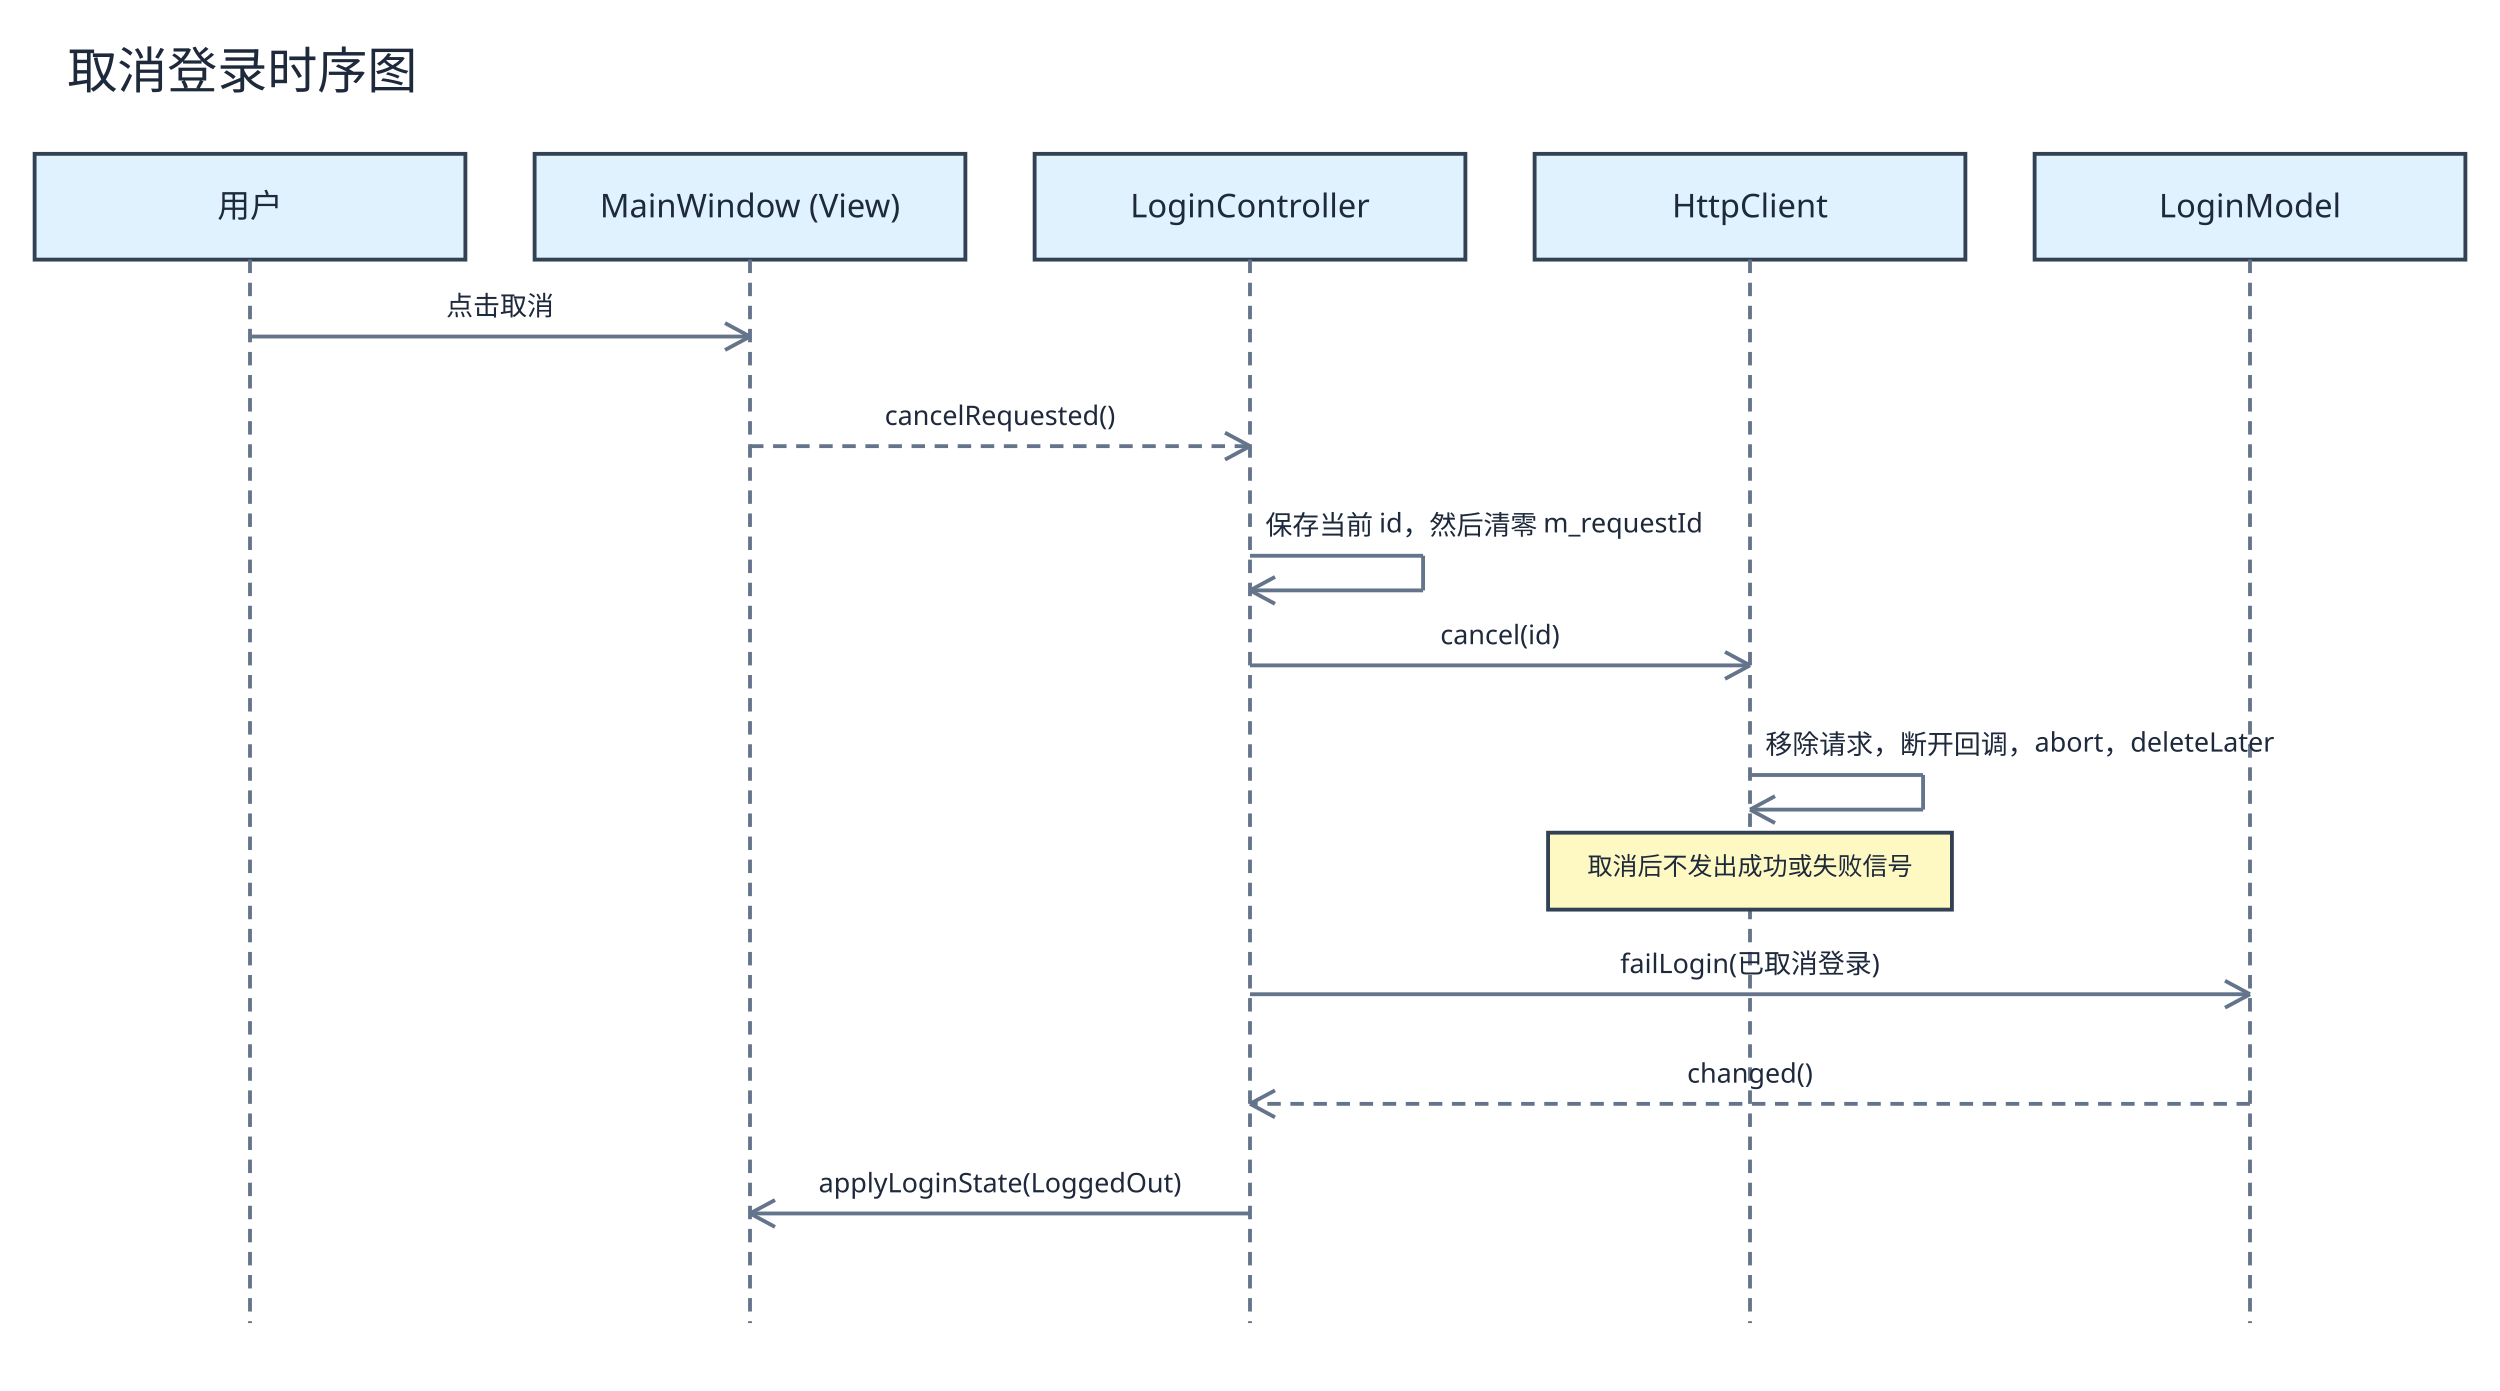
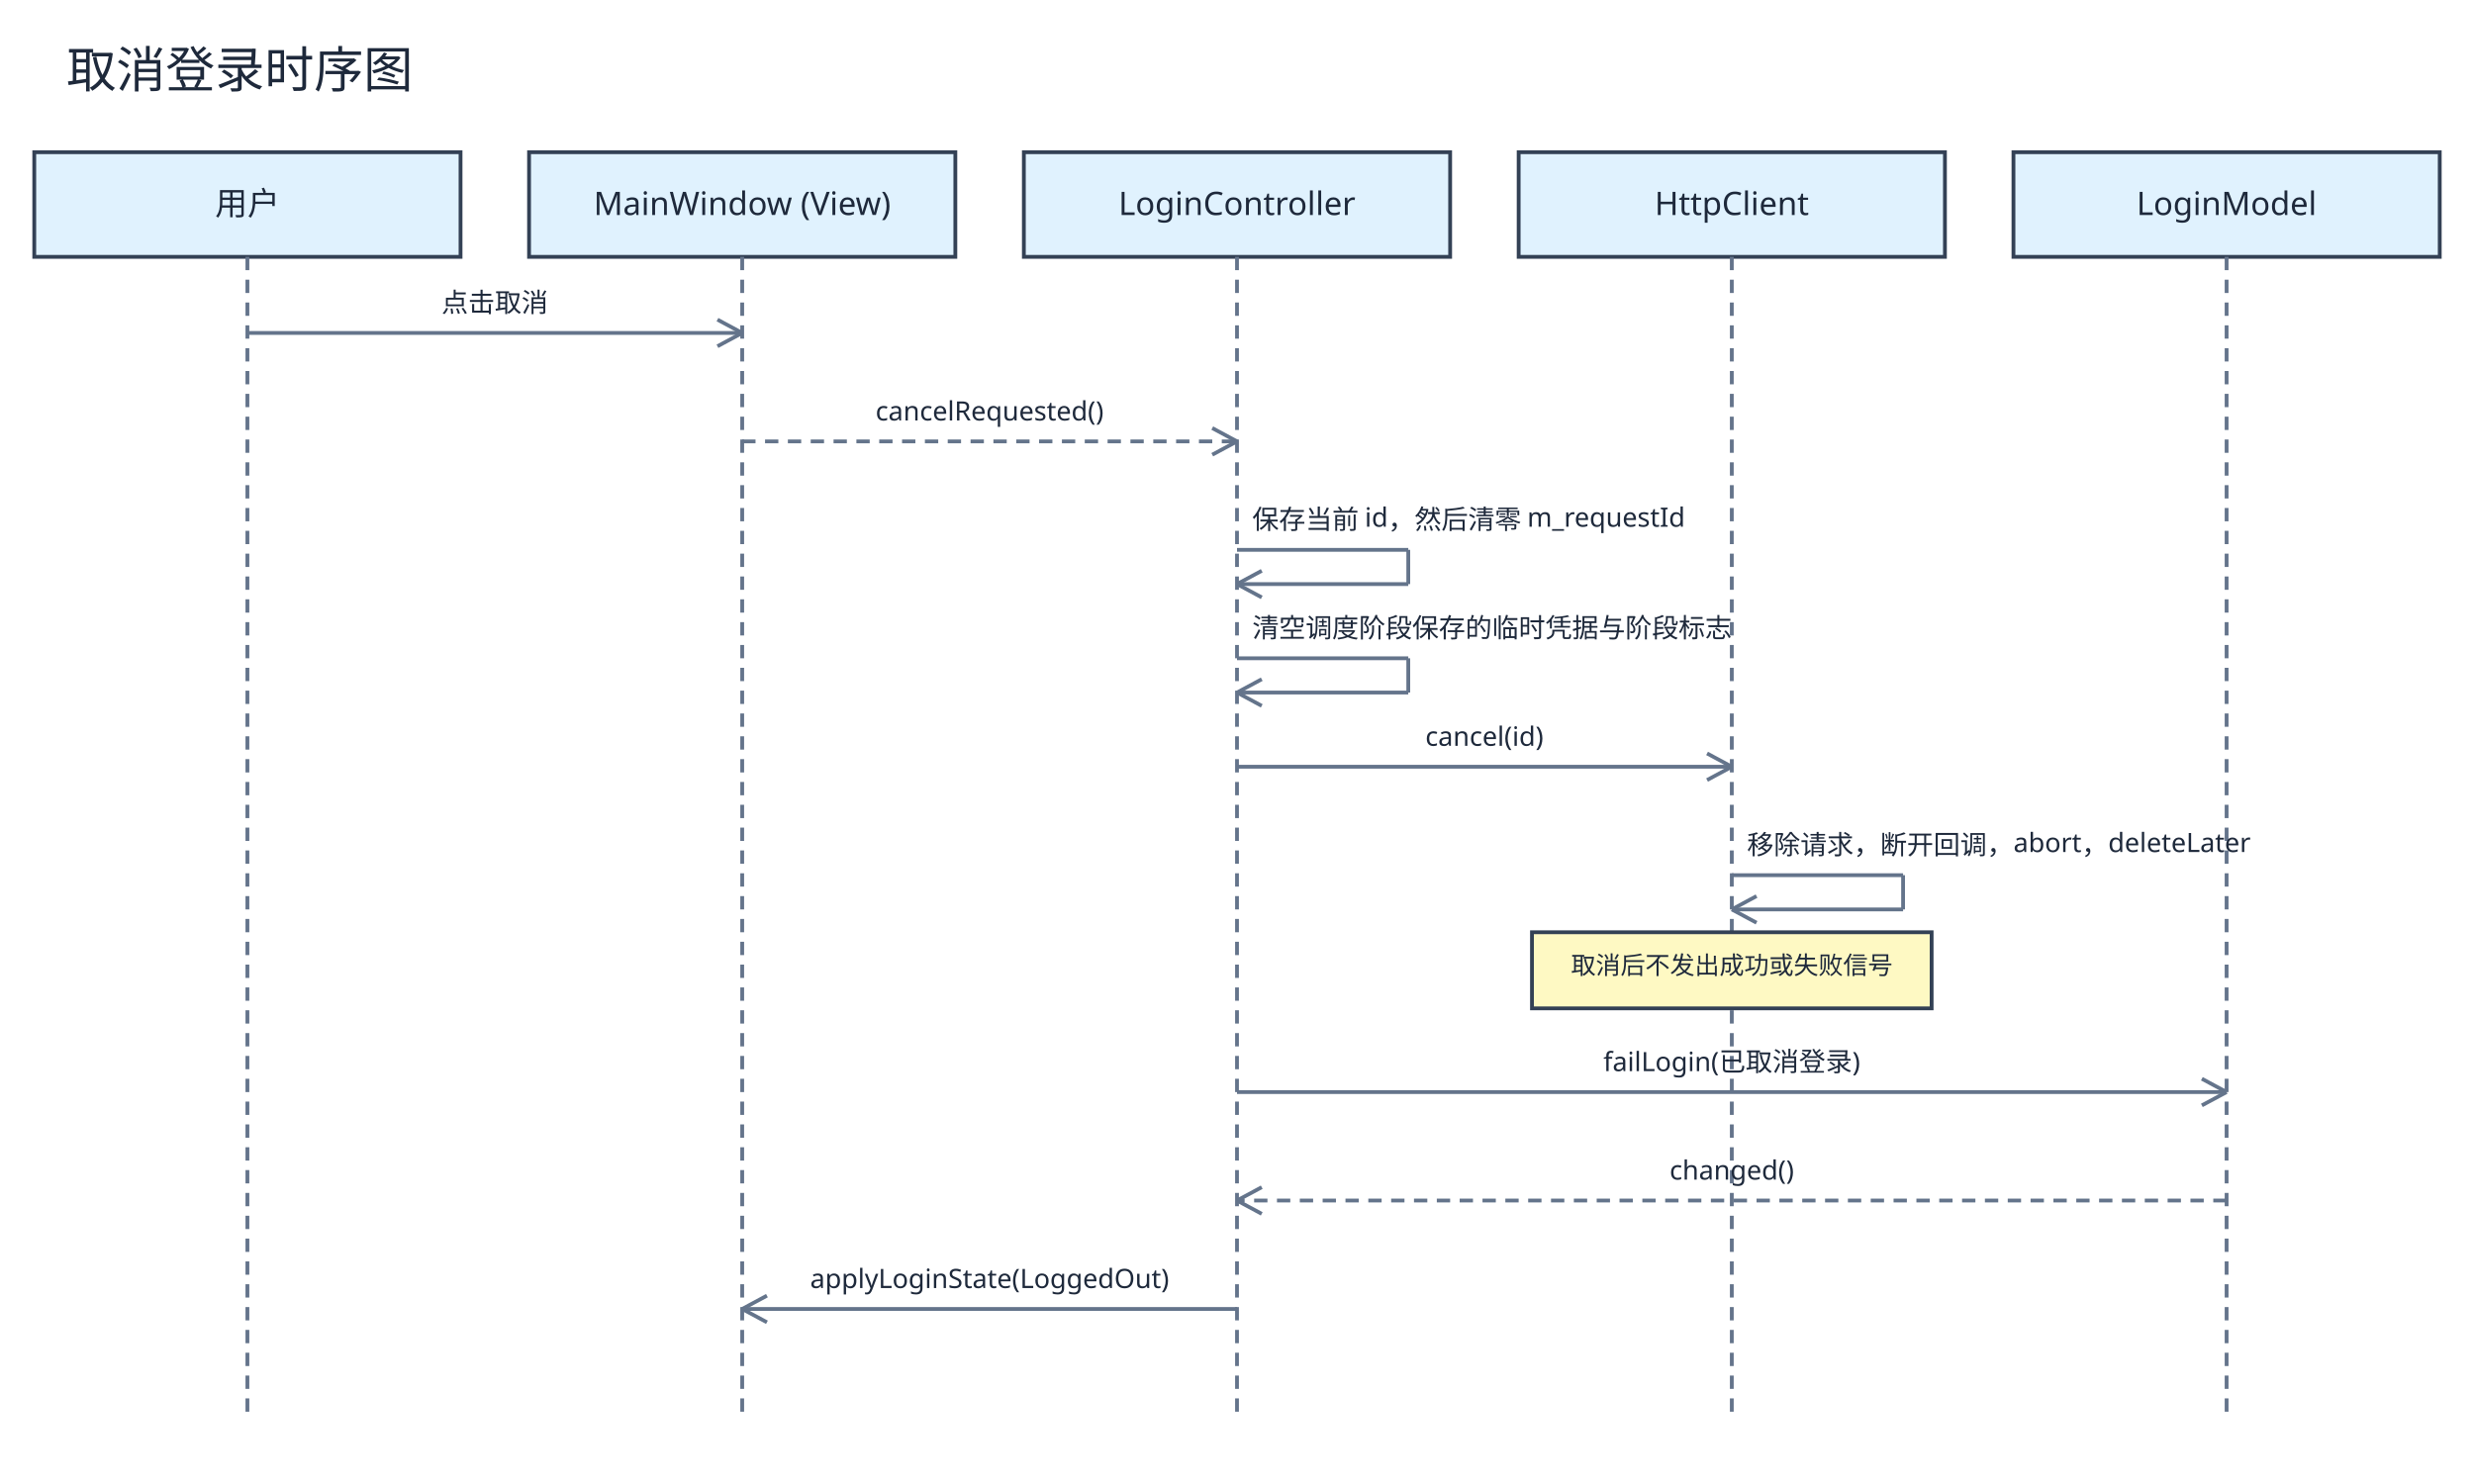
- <svg xmlns="http://www.w3.org/2000/svg" width="1300" height="723" viewBox="0 0 1300 723">
+ <svg xmlns="http://www.w3.org/2000/svg" width="1300" height="780" viewBox="0 0 1300 780">
  <text x="35" y="46" fill="#1e293b" font-family="Microsoft YaHei, sans-serif" font-size="26" text-anchor="start">取消登录时序图</text>
  <rect x="18.0" y="80" width="224" height="55" fill="#e0f2fe" stroke="#334155" stroke-width="2" />
  <text x="130.0" y="113" fill="#1e293b" font-family="Microsoft YaHei, sans-serif" font-size="17" text-anchor="middle">用户</text>
-   <line x1="130.0" y1="135" x2="130.0" y2="688" stroke="#64748b" stroke-width="2" stroke-dasharray="7 5" />
+   <line x1="130.0" y1="135" x2="130.0" y2="745" stroke="#64748b" stroke-width="2" stroke-dasharray="7 5" />
  <rect x="278.0" y="80" width="224" height="55" fill="#e0f2fe" stroke="#334155" stroke-width="2" />
  <text x="390.0" y="113" fill="#1e293b" font-family="Microsoft YaHei, sans-serif" font-size="17" text-anchor="middle">MainWindow (View)</text>
-   <line x1="390.0" y1="135" x2="390.0" y2="688" stroke="#64748b" stroke-width="2" stroke-dasharray="7 5" />
+   <line x1="390.0" y1="135" x2="390.0" y2="745" stroke="#64748b" stroke-width="2" stroke-dasharray="7 5" />
  <rect x="538.0" y="80" width="224" height="55" fill="#e0f2fe" stroke="#334155" stroke-width="2" />
  <text x="650.0" y="113" fill="#1e293b" font-family="Microsoft YaHei, sans-serif" font-size="17" text-anchor="middle">LoginController</text>
-   <line x1="650.0" y1="135" x2="650.0" y2="688" stroke="#64748b" stroke-width="2" stroke-dasharray="7 5" />
+   <line x1="650.0" y1="135" x2="650.0" y2="745" stroke="#64748b" stroke-width="2" stroke-dasharray="7 5" />
  <rect x="798.0" y="80" width="224" height="55" fill="#e0f2fe" stroke="#334155" stroke-width="2" />
  <text x="910.0" y="113" fill="#1e293b" font-family="Microsoft YaHei, sans-serif" font-size="17" text-anchor="middle">HttpClient</text>
-   <line x1="910.0" y1="135" x2="910.0" y2="688" stroke="#64748b" stroke-width="2" stroke-dasharray="7 5" />
+   <line x1="910.0" y1="135" x2="910.0" y2="745" stroke="#64748b" stroke-width="2" stroke-dasharray="7 5" />
  <rect x="1058.0" y="80" width="224" height="55" fill="#e0f2fe" stroke="#334155" stroke-width="2" />
  <text x="1170.0" y="113" fill="#1e293b" font-family="Microsoft YaHei, sans-serif" font-size="17" text-anchor="middle">LoginModel</text>
-   <line x1="1170.0" y1="135" x2="1170.0" y2="688" stroke="#64748b" stroke-width="2" stroke-dasharray="7 5" />
+   <line x1="1170.0" y1="135" x2="1170.0" y2="745" stroke="#64748b" stroke-width="2" stroke-dasharray="7 5" />
  <line x1="130.0" y1="175" x2="390.0" y2="175" stroke="#64748b" stroke-width="2" />
  <line x1="390.0" y1="175" x2="377.0" y2="182.0" stroke="#64748b" stroke-width="2" />
  <line x1="390.0" y1="175" x2="377.0" y2="168.0" stroke="#64748b" stroke-width="2" />
  <text x="260.0" y="164" fill="#1e293b" font-family="Microsoft YaHei, sans-serif" font-size="14" text-anchor="middle">点击取消</text>
  <line x1="390.0" y1="232" x2="650.0" y2="232" stroke="#64748b" stroke-width="2" stroke-dasharray="7 5" />
  <line x1="650.0" y1="232" x2="637.0" y2="239.0" stroke="#64748b" stroke-width="2" />
  <line x1="650.0" y1="232" x2="637.0" y2="225.0" stroke="#64748b" stroke-width="2" />
  <text x="520.0" y="221" fill="#1e293b" font-family="Microsoft YaHei, sans-serif" font-size="14" text-anchor="middle">cancelRequested()</text>
  <line x1="650.0" y1="289" x2="740.0" y2="289" stroke="#64748b" stroke-width="2" />
  <line x1="740.0" y1="289" x2="740.0" y2="307" stroke="#64748b" stroke-width="2" />
  <line x1="740.0" y1="307" x2="650.0" y2="307" stroke="#64748b" stroke-width="2" />
  <line x1="650.0" y1="307" x2="663.0" y2="300.0" stroke="#64748b" stroke-width="2" />
  <line x1="650.0" y1="307" x2="663.0" y2="314.0" stroke="#64748b" stroke-width="2" />
  <text x="658.0" y="278" fill="#1e293b" font-family="Microsoft YaHei, sans-serif" font-size="14" text-anchor="start">保存当前 id，然后清零 m_requestId</text>
-   <line x1="650.0" y1="346" x2="910.0" y2="346" stroke="#64748b" stroke-width="2" />
-   <line x1="910.0" y1="346" x2="897.0" y2="353.0" stroke="#64748b" stroke-width="2" />
-   <line x1="910.0" y1="346" x2="897.0" y2="339.0" stroke="#64748b" stroke-width="2" />
-   <text x="780.0" y="335" fill="#1e293b" font-family="Microsoft YaHei, sans-serif" font-size="14" text-anchor="middle">cancel(id)</text>
-   <line x1="910.0" y1="403" x2="1000.0" y2="403" stroke="#64748b" stroke-width="2" />
-   <line x1="1000.0" y1="403" x2="1000.0" y2="421" stroke="#64748b" stroke-width="2" />
-   <line x1="1000.0" y1="421" x2="910.0" y2="421" stroke="#64748b" stroke-width="2" />
-   <line x1="910.0" y1="421" x2="923.0" y2="414.0" stroke="#64748b" stroke-width="2" />
-   <line x1="910.0" y1="421" x2="923.0" y2="428.0" stroke="#64748b" stroke-width="2" />
-   <text x="918.0" y="392" fill="#1e293b" font-family="Microsoft YaHei, sans-serif" font-size="14" text-anchor="start">移除请求，断开回调，abort，deleteLater</text>
-   <rect x="805.0" y="433" width="210.0" height="40" fill="#fef9c3" stroke="#334155" stroke-width="2" />
-   <text x="910.0" y="455" fill="#1e293b" font-family="Microsoft YaHei, sans-serif" font-size="13" text-anchor="middle">取消后不发出成功或失败信号</text>
-   <line x1="650.0" y1="517" x2="1170.0" y2="517" stroke="#64748b" stroke-width="2" />
-   <line x1="1170.0" y1="517" x2="1157.0" y2="524.0" stroke="#64748b" stroke-width="2" />
-   <line x1="1170.0" y1="517" x2="1157.0" y2="510.0" stroke="#64748b" stroke-width="2" />
-   <text x="910.0" y="506" fill="#1e293b" font-family="Microsoft YaHei, sans-serif" font-size="14" text-anchor="middle">failLogin(已取消登录)</text>
-   <line x1="1170.0" y1="574" x2="650.0" y2="574" stroke="#64748b" stroke-width="2" stroke-dasharray="7 5" />
-   <line x1="650.0" y1="574" x2="663.0" y2="567.0" stroke="#64748b" stroke-width="2" />
-   <line x1="650.0" y1="574" x2="663.0" y2="581.0" stroke="#64748b" stroke-width="2" />
-   <text x="910.0" y="563" fill="#1e293b" font-family="Microsoft YaHei, sans-serif" font-size="14" text-anchor="middle">changed()</text>
-   <line x1="650.0" y1="631" x2="390.0" y2="631" stroke="#64748b" stroke-width="2" />
-   <line x1="390.0" y1="631" x2="403.0" y2="624.0" stroke="#64748b" stroke-width="2" />
-   <line x1="390.0" y1="631" x2="403.0" y2="638.0" stroke="#64748b" stroke-width="2" />
-   <text x="520.0" y="620" fill="#1e293b" font-family="Microsoft YaHei, sans-serif" font-size="14" text-anchor="middle">applyLoginState(LoggedOut)</text>
+   <line x1="650.0" y1="346" x2="740.0" y2="346" stroke="#64748b" stroke-width="2" />
+   <line x1="740.0" y1="346" x2="740.0" y2="364" stroke="#64748b" stroke-width="2" />
+   <line x1="740.0" y1="364" x2="650.0" y2="364" stroke="#64748b" stroke-width="2" />
+   <line x1="650.0" y1="364" x2="663.0" y2="357.0" stroke="#64748b" stroke-width="2" />
+   <line x1="650.0" y1="364" x2="663.0" y2="371.0" stroke="#64748b" stroke-width="2" />
+   <text x="658.0" y="335" fill="#1e293b" font-family="Microsoft YaHei, sans-serif" font-size="14" text-anchor="start">清空调度阶段保存的临时凭据与阶段标志</text>
+   <line x1="650.0" y1="403" x2="910.0" y2="403" stroke="#64748b" stroke-width="2" />
+   <line x1="910.0" y1="403" x2="897.0" y2="410.0" stroke="#64748b" stroke-width="2" />
+   <line x1="910.0" y1="403" x2="897.0" y2="396.0" stroke="#64748b" stroke-width="2" />
+   <text x="780.0" y="392" fill="#1e293b" font-family="Microsoft YaHei, sans-serif" font-size="14" text-anchor="middle">cancel(id)</text>
+   <line x1="910.0" y1="460" x2="1000.0" y2="460" stroke="#64748b" stroke-width="2" />
+   <line x1="1000.0" y1="460" x2="1000.0" y2="478" stroke="#64748b" stroke-width="2" />
+   <line x1="1000.0" y1="478" x2="910.0" y2="478" stroke="#64748b" stroke-width="2" />
+   <line x1="910.0" y1="478" x2="923.0" y2="471.0" stroke="#64748b" stroke-width="2" />
+   <line x1="910.0" y1="478" x2="923.0" y2="485.0" stroke="#64748b" stroke-width="2" />
+   <text x="918.0" y="449" fill="#1e293b" font-family="Microsoft YaHei, sans-serif" font-size="14" text-anchor="start">移除请求，断开回调，abort，deleteLater</text>
+   <rect x="805.0" y="490" width="210.0" height="40" fill="#fef9c3" stroke="#334155" stroke-width="2" />
+   <text x="910.0" y="512" fill="#1e293b" font-family="Microsoft YaHei, sans-serif" font-size="13" text-anchor="middle">取消后不发出成功或失败信号</text>
+   <line x1="650.0" y1="574" x2="1170.0" y2="574" stroke="#64748b" stroke-width="2" />
+   <line x1="1170.0" y1="574" x2="1157.0" y2="581.0" stroke="#64748b" stroke-width="2" />
+   <line x1="1170.0" y1="574" x2="1157.0" y2="567.0" stroke="#64748b" stroke-width="2" />
+   <text x="910.0" y="563" fill="#1e293b" font-family="Microsoft YaHei, sans-serif" font-size="14" text-anchor="middle">failLogin(已取消登录)</text>
+   <line x1="1170.0" y1="631" x2="650.0" y2="631" stroke="#64748b" stroke-width="2" stroke-dasharray="7 5" />
+   <line x1="650.0" y1="631" x2="663.0" y2="624.0" stroke="#64748b" stroke-width="2" />
+   <line x1="650.0" y1="631" x2="663.0" y2="638.0" stroke="#64748b" stroke-width="2" />
+   <text x="910.0" y="620" fill="#1e293b" font-family="Microsoft YaHei, sans-serif" font-size="14" text-anchor="middle">changed()</text>
+   <line x1="650.0" y1="688" x2="390.0" y2="688" stroke="#64748b" stroke-width="2" />
+   <line x1="390.0" y1="688" x2="403.0" y2="681.0" stroke="#64748b" stroke-width="2" />
+   <line x1="390.0" y1="688" x2="403.0" y2="695.0" stroke="#64748b" stroke-width="2" />
+   <text x="520.0" y="677" fill="#1e293b" font-family="Microsoft YaHei, sans-serif" font-size="14" text-anchor="middle">applyLoginState(LoggedOut)</text>
</svg>
